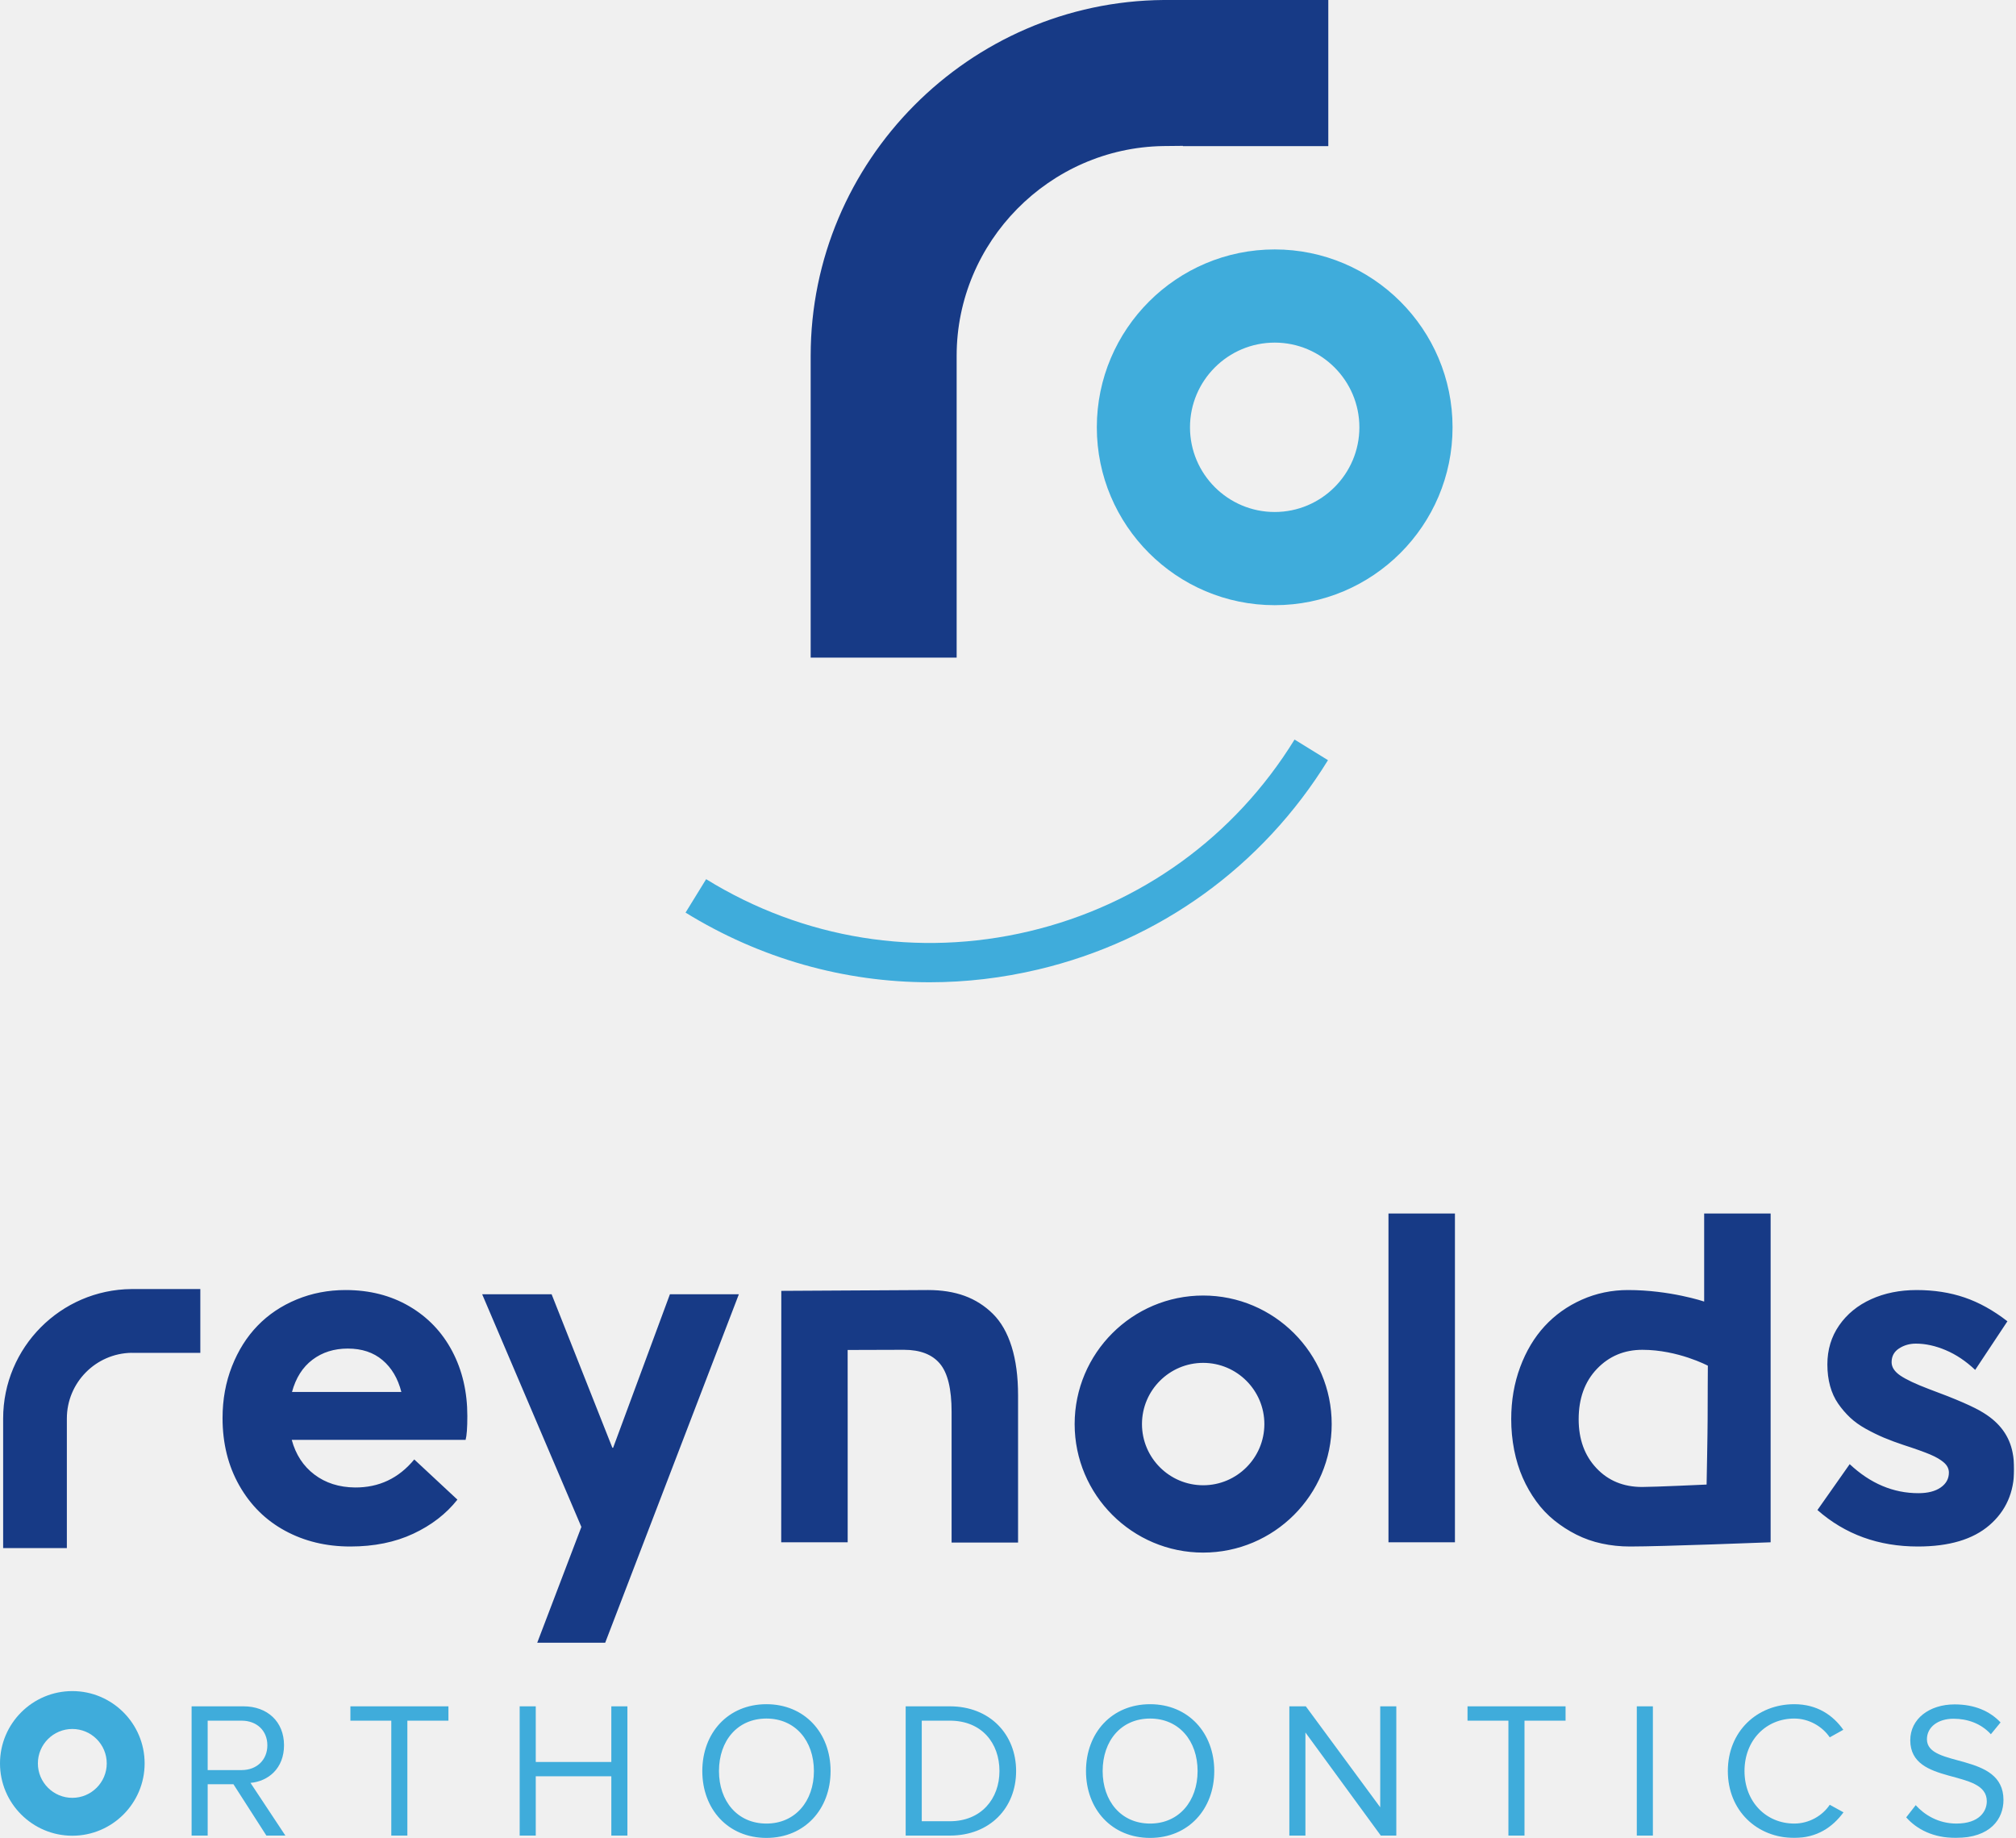
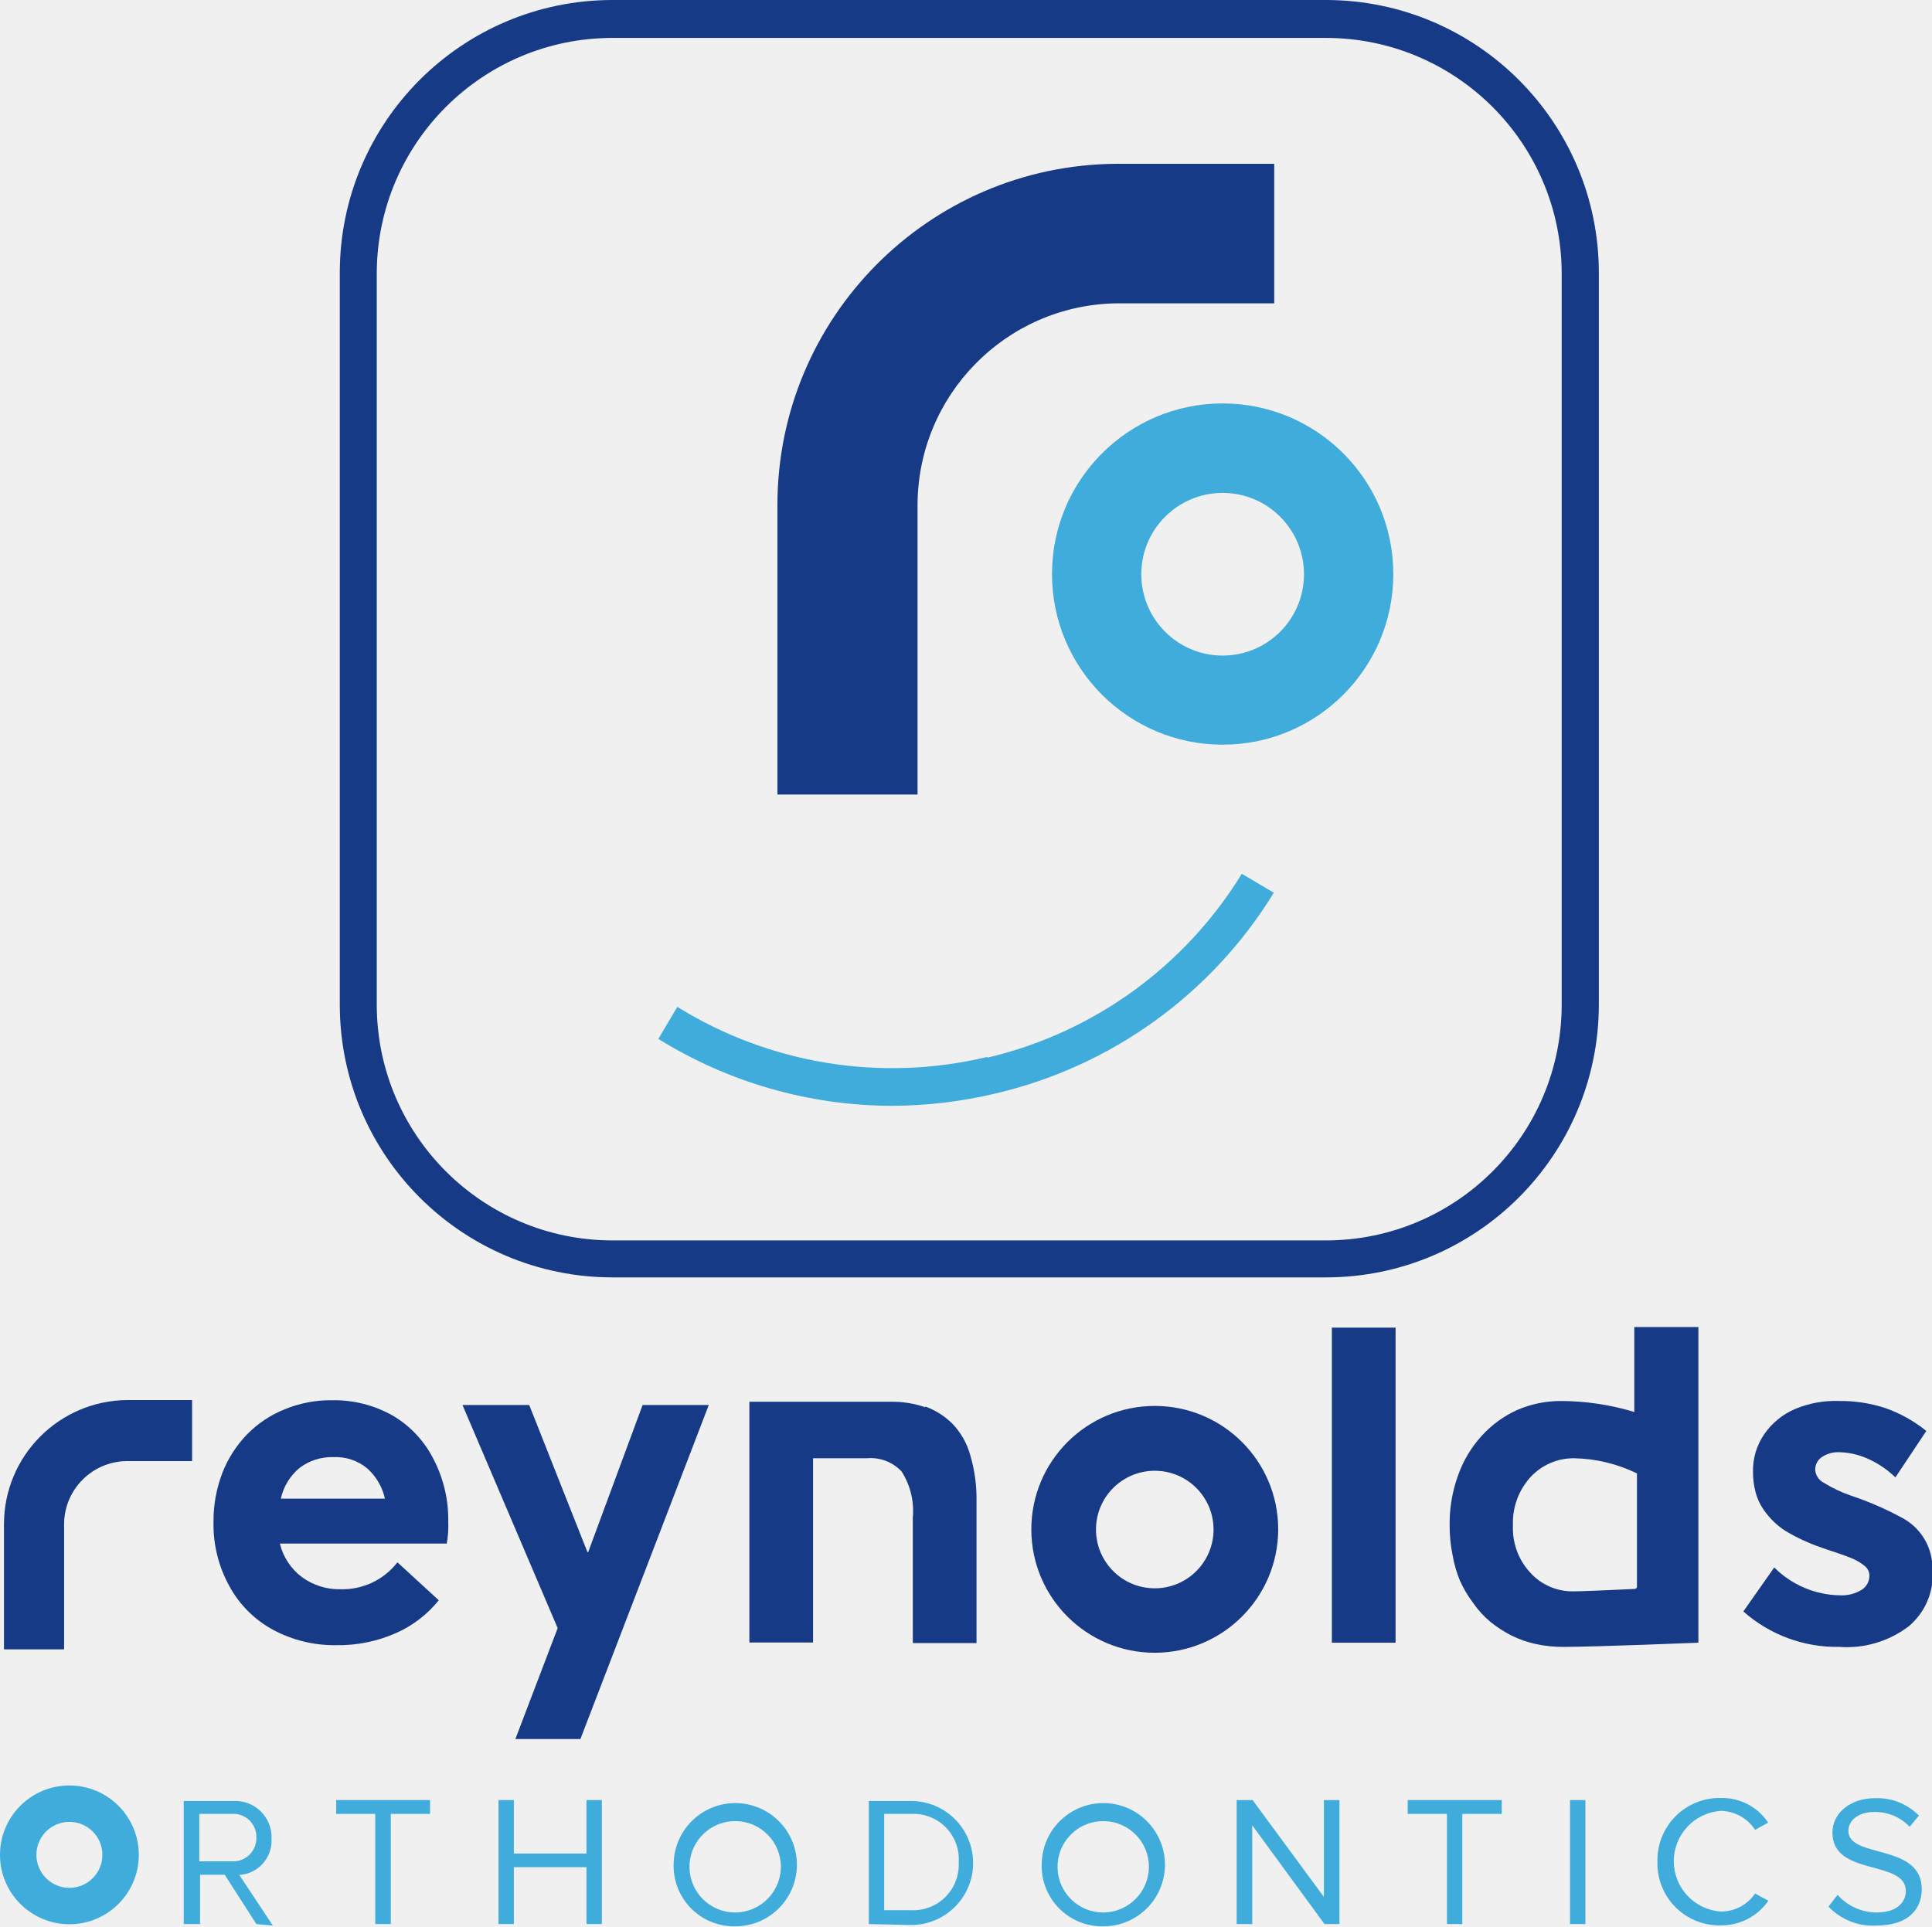
- <svg xmlns="http://www.w3.org/2000/svg" xmlns:xlink="http://www.w3.org/1999/xlink" width="451" height="411">
+ <svg xmlns="http://www.w3.org/2000/svg" id="ba103546-1220-404f-b331-c0746a5bdc6c" data-name="Layer 1" viewBox="0 0 101.89 101.61">
  <defs>
-     <path id="a" d="M0 411.111h450.579V0H0z" />
+     <style>
+       .e0792d1c-c2e5-4216-af11-d5735623cf02 {
+         fill: #3facdb;
+       }
+ 
+       .b719a9da-b8c6-4966-8a68-111f87429e5c, .e0792d1c-c2e5-4216-af11-d5735623cf02 {
+         fill-rule: evenodd;
+       }
+ 
+       .b719a9da-b8c6-4966-8a68-111f87429e5c {
+         fill: #173a86;
+       }
+     </style>
  </defs>
-   <g fill="none" fill-rule="evenodd">
-     <path d="M59.81 390.391c0-3.25-2.34-5.504-5.765-5.504h-7.586v11.052h7.586c3.425 0 5.766-2.298 5.766-5.548zm-.216 20.2l-7.37-11.487H46.46v11.486h-3.597v-28.912h11.617c5.288 0 9.059 3.381 9.059 8.713 0 5.202-3.554 8.062-7.5 8.411l7.804 11.788h-4.248zM87.534 410.59v-25.702h-9.146v-3.21h21.933v3.21h-9.19v25.703zM136.76 410.59v-13.264h-16.905v13.264h-3.598V381.68h3.598v12.442h16.904v-12.442h3.598v28.912zM182.081 396.155c0-6.761-4.16-11.743-10.62-11.743-6.502 0-10.619 4.982-10.619 11.743 0 6.72 4.117 11.747 10.62 11.747 6.458 0 10.62-5.027 10.62-11.747m-24.968 0c0-8.538 5.766-14.952 14.347-14.952 8.54 0 14.348 6.414 14.348 14.952 0 8.54-5.809 14.956-14.348 14.956-8.58 0-14.347-6.415-14.347-14.956M223.589 396.155c0-6.24-3.945-11.268-11.096-11.268h-6.286v22.495h6.286c7.02 0 11.096-5.028 11.096-11.227zm-20.98 14.436v-28.913h9.884c8.97 0 14.822 6.285 14.822 14.477 0 8.236-5.851 14.436-14.822 14.436h-9.884zM267.914 396.155c0-6.761-4.161-11.743-10.62-11.743-6.5 0-10.618 4.982-10.618 11.743 0 6.72 4.118 11.747 10.618 11.747 6.459 0 10.62-5.027 10.62-11.747m-24.966 0c0-8.538 5.764-14.952 14.346-14.952 8.54 0 14.349 6.414 14.349 14.952 0 8.54-5.81 14.956-14.35 14.956-8.581 0-14.345-6.415-14.345-14.956M308.9 410.59l-16.862-23.06v23.06h-3.598V381.68h3.686l16.644 22.583v-22.584h3.598v28.913zM337.447 410.59v-25.702H328.3v-3.21h21.932v3.21h-9.188v25.703z" fill="#3FACDB" />
-     <mask id="b" fill="#fff">
-       <use xlink:href="#a" />
-     </mask>
-     <path fill="#3FACDB" mask="url(#b)" d="M366.169 410.59h3.599v-28.912h-3.599zM386.535 396.155c0-8.884 6.544-14.952 14.866-14.952 5.115 0 8.67 2.469 10.967 5.723l-3.034 1.688c-1.648-2.425-4.638-4.202-7.933-4.202-6.327 0-11.138 4.852-11.138 11.743 0 6.85 4.81 11.747 11.138 11.747 3.295 0 6.285-1.733 7.933-4.202l3.077 1.688c-2.427 3.295-5.895 5.723-11.01 5.723-8.322 0-14.866-6.068-14.866-14.956M426.438 406.515l2.123-2.729c1.908 2.123 5.027 4.116 9.104 4.116 5.157 0 6.804-2.775 6.804-4.984 0-7.455-17.122-3.339-17.122-13.654 0-4.768 4.248-8.018 9.927-8.018 4.421 0 7.846 1.473 10.272 4.032l-2.168 2.643c-2.166-2.384-5.2-3.468-8.365-3.468-3.467 0-5.938 1.863-5.938 4.595 0 6.5 17.122 2.775 17.122 13.566 0 4.206-2.862 8.497-10.663 8.497-5.028 0-8.712-1.908-11.096-4.596" />
-     <path d="M69.901 304.15c-2.202 1.665-3.727 4.071-4.578 7.214H89.79c-.776-3.033-2.18-5.41-4.217-7.128-2.034-1.722-4.622-2.582-7.766-2.582-3.07 0-5.705.834-7.906 2.496m34.26 17.922H65.266c.89 3.291 2.58 5.882 5.077 7.768 2.496 1.886 5.521 2.849 9.072 2.885 5.362.036 9.782-2.054 13.26-6.271l9.654 8.991c-2.515 3.179-5.807 5.724-9.876 7.626-4.069 1.905-8.767 2.858-14.093 2.858-5.4 0-10.263-1.174-14.59-3.524-4.329-2.348-7.74-5.724-10.238-10.125-2.497-4.401-3.745-9.43-3.745-15.091 0-4.141.702-7.998 2.108-11.568 1.406-3.568 3.32-6.601 5.744-9.097 2.421-2.499 5.334-4.447 8.737-5.855 3.404-1.405 7.047-2.107 10.931-2.107 5.362 0 10.115 1.21 14.258 3.633 4.142 2.424 7.342 5.769 9.6 10.043 2.256 4.272 3.383 9.109 3.383 14.507 0 2.627-.13 4.404-.389 5.327M165.292 289.505l-29.905 77.95h-15.204l9.877-25.907-22.194-52.043h15.535l13.594 34.341h.166l12.706-34.341zM215.794 289.864a17.404 17.404 0 0 1 6.325 4.022c1.832 1.814 3.228 4.253 4.19 7.327.961 3.069 1.442 6.692 1.442 10.873v32.957h-14.87V315.8c0-5.103-.869-8.69-2.608-10.761-1.737-2.071-4.419-3.11-8.044-3.11-3.846 0-12.602.038-12.602.038s.007 10.266.007 15.11v27.908h-14.869l.021-56.24s30.018-.184 32.825-.184c3.07 0 5.798.435 8.183 1.302M310.616 344.986h14.869v-73.539h-14.869zM381.784 332.072s.23-11.645.23-14.605c0-4.438.05-11.982.05-11.982s-6.68-3.554-14.64-3.554c-4.068 0-7.462 1.424-10.18 4.273-2.72 2.848-4.08 6.604-4.08 11.263 0 4.477 1.323 8.12 3.968 10.929 2.645 2.813 6.057 4.217 10.237 4.217 2.7 0 14.415-.541 14.415-.541zm14.324-60.625v73.539s-24.172.943-31.458.943c-2.182 0-4.291-.22-6.325-.666a23.547 23.547 0 0 1-5.687-1.998 27.698 27.698 0 0 1-4.91-3.162 22.146 22.146 0 0 1-4.05-4.272 28.236 28.236 0 0 1-3.023-5.27c-.833-1.885-1.471-3.95-1.916-6.187a35.753 35.753 0 0 1-.664-6.963c0-4.142.664-8.006 1.996-11.596 1.332-3.587 3.153-6.637 5.465-9.152 2.312-2.516 5.086-4.494 8.323-5.94 3.237-1.44 6.685-2.161 10.348-2.161 9.418 0 17.032 2.574 17.032 2.574v-19.69h14.869zM406.58 337.772l7.215-10.263c4.623 4.328 9.746 6.492 15.369 6.492 2.106 0 3.77-.425 4.993-1.276 1.22-.85 1.83-1.962 1.83-3.33 0-.85-.37-1.6-1.11-2.245-.74-.649-1.765-1.25-3.078-1.804-1.313-.553-3.282-1.26-5.908-2.11a62.08 62.08 0 0 1-4.468-1.66 43.314 43.314 0 0 1-4.023-1.973c-1.368-.759-2.542-1.6-3.522-2.525a19.552 19.552 0 0 1-2.663-3.107c-.796-1.147-1.396-2.459-1.803-3.939-.407-1.478-.61-3.086-.61-4.827 0-3.29.879-6.205 2.634-8.737 1.757-2.536 4.143-4.484 7.158-5.855 3.015-1.368 6.408-2.05 10.18-2.05 3.885 0 7.453.553 10.709 1.664 3.254 1.107 6.454 2.885 9.598 5.324l-7.212 10.873c-2.072-1.958-4.263-3.428-6.574-4.407-2.313-.982-4.542-1.47-6.687-1.47-1.406 0-2.664.36-3.773 1.08-1.11.723-1.663 1.75-1.663 3.08 0 1.108.656 2.107 1.968 2.997 1.314.887 3.432 1.886 6.353 2.994 6.14 2.26 10.245 4.052 12.317 5.384 3.588 2.218 5.734 5.176 6.437 8.876.222 1.11.333 2.346.333 3.718 0 5.14-1.84 9.301-5.521 12.483-3.68 3.181-9.016 4.77-16.007 4.77-8.803 0-16.294-2.717-22.471-8.157M269.164 304.851c-7.55 0-13.692 6.143-13.692 13.692 0 7.547 6.142 13.686 13.692 13.686 7.547 0 13.688-6.139 13.688-13.686 0-7.549-6.141-13.692-13.688-13.692m0 42.44c-15.854 0-28.754-12.897-28.754-28.748 0-15.854 12.9-28.754 28.754-28.754 15.854 0 28.75 12.9 28.75 28.754 0 15.851-12.896 28.747-28.75 28.747M29.665 288.342v-.005l-.11.002-.113-.002v.005c-15.866.121-28.738 13.06-28.738 28.954v28.984h14.253v-28.984c0-8.032 6.48-14.573 14.485-14.693v.006h15.373v-14.267h-15.15z" fill="#173A86" mask="url(#b)" />
-     <path d="M230.26 208.312c-24.86 5.892-50.526 1.767-72.29-11.653l-4.605 7.477c16.692 10.29 35.493 15.581 54.62 15.581 8.086 0 16.233-.952 24.298-2.864 27.145-6.439 50.157-23.067 64.8-46.812l-7.478-4.614c-13.408 21.756-34.486 36.986-59.346 42.885M285.163 76.637c-10.448 0-18.95 8.5-18.95 18.949 0 10.444 8.502 18.94 18.95 18.94 10.443 0 18.944-8.496 18.944-18.94 0-10.45-8.501-18.95-18.944-18.95m0 58.733c-21.94 0-39.792-17.847-39.792-39.783 0-21.941 17.852-39.792 39.792-39.792s39.788 17.85 39.788 39.792c0 21.936-17.848 39.783-39.788 39.783" fill="#3FACDB" mask="url(#b)" />
-     <path d="M181.356 147.095V79.579c0-43.55 35.434-79.245 78.988-79.58h36.811v32.695h-32.522v-.067l-4.386.046c-25.495.384-46.235 21.428-46.235 46.906v67.516h-32.656z" fill="#173A86" mask="url(#b)" />
-     <path d="M16.178 386.744c-4.248 0-7.704 3.456-7.704 7.704 0 4.246 3.456 7.7 7.704 7.7 4.247 0 7.702-3.454 7.702-7.7 0-4.248-3.455-7.704-7.702-7.704m0 23.879C7.258 410.623 0 403.366 0 394.448c0-8.92 7.258-16.178 16.178-16.178 8.92 0 16.177 7.258 16.177 16.178 0 8.918-7.257 16.175-16.177 16.175" fill="#3FACDB" mask="url(#b)" />
+   <g id="b5cddc06-b5af-4312-b9bc-48d2c31d5415" data-name="Symbols">
+     <g id="b62fada5-1e49-47ad-bef4-cbe9793354c2" data-name="Footer">
+       <g id="ffc37fbc-6d22-49ff-b958-c1f4b725a16f" data-name="Group">
+         <g>
+           <path id="bde88194-f721-44bf-8a69-2fa4209d4519" data-name="Fill-1" class="e0792d1c-c2e5-4216-af11-d5735623cf02" d="M13.52,96.92a1.21,1.21,0,0,0-1.3-1.24H10.51v2.5h1.71a1.22,1.22,0,0,0,1.3-1.26Zm0,4.57-1.67-2.6h-1.3v2.6H9.69V95h2.63a1.91,1.91,0,0,1,2,2,1.81,1.81,0,0,1-1.7,1.9l1.77,2.67Z" />
+           <polygon id="b96ff372-a3ca-4b42-9b45-1a79913ec5aa" data-name="Fill-3" class="e0792d1c-c2e5-4216-af11-d5735623cf02" points="19.79 101.49 19.79 95.68 17.73 95.68 17.73 94.95 22.68 94.95 22.68 95.68 20.61 95.68 20.61 101.49 19.79 101.49" />
+           <polygon id="afc76df3-ab4d-437e-b08d-09c1cc0e6d94" data-name="Fill-5" class="e0792d1c-c2e5-4216-af11-d5735623cf02" points="30.93 101.49 30.93 98.49 27.1 98.49 27.1 101.49 26.29 101.49 26.29 94.95 27.1 94.95 27.1 97.77 30.93 97.77 30.93 94.95 31.74 94.95 31.74 101.49 30.93 101.49" />
+           <path id="faad60d1-bec1-45e0-b694-8a2136d65263" data-name="Fill-7" class="e0792d1c-c2e5-4216-af11-d5735623cf02" d="M41.17,98.23a2.41,2.41,0,1,0-2.4,2.65,2.42,2.42,0,0,0,2.4-2.65m-5.64,0a3.25,3.25,0,1,1,3.24,3.38,3.19,3.19,0,0,1-3.24-3.38" />
+           <path id="e3bbcf06-ca67-4099-8954-a7abdb4df962" data-name="Fill-9" class="e0792d1c-c2e5-4216-af11-d5735623cf02" d="M50.56,98.23a2.39,2.39,0,0,0-2.51-2.55H46.63v5.08h1.42a2.4,2.4,0,0,0,2.51-2.53Zm-4.74,3.26V95h2.23a3.27,3.27,0,1,1,0,6.54Z" />
+           <path id="b89cae8d-3d11-4944-af0c-7f8191c4a1f7" data-name="Fill-11" class="e0792d1c-c2e5-4216-af11-d5735623cf02" d="M60.58,98.23a2.41,2.41,0,1,0-2.4,2.65,2.42,2.42,0,0,0,2.4-2.65m-5.64,0a3.25,3.25,0,1,1,3.24,3.38,3.19,3.19,0,0,1-3.24-3.38" />
+           <polygon id="a5710a0a-b01c-460e-8e90-9ae259463d1f" data-name="Fill-13" class="e0792d1c-c2e5-4216-af11-d5735623cf02" points="69.85 101.49 66.04 96.28 66.04 101.49 65.22 101.49 65.22 94.95 66.06 94.95 69.82 100.06 69.82 94.95 70.64 94.95 70.64 101.49 69.85 101.49" />
+           <polygon id="ab0b04c7-22d7-45fb-8e4b-8facc07fc95f" data-name="Fill-15" class="e0792d1c-c2e5-4216-af11-d5735623cf02" points="76.31 101.49 76.31 95.68 74.24 95.68 74.24 94.95 79.2 94.95 79.2 95.68 77.12 95.68 77.12 101.49 76.31 101.49" />
+           <polygon id="ac0e6b2a-4e8d-4935-a913-bde2fb8fd9bf" data-name="Fill-17" class="e0792d1c-c2e5-4216-af11-d5735623cf02" points="82.8 101.49 83.61 101.49 83.61 94.95 82.8 94.95 82.8 101.49" />
+           <path id="b421bae6-03db-49e2-8ad0-edacf8f4f068" data-name="Fill-19" class="e0792d1c-c2e5-4216-af11-d5735623cf02" d="M87.41,98.23a3.28,3.28,0,0,1,3.36-3.39,2.91,2.91,0,0,1,2.48,1.3l-.69.38a2.2,2.2,0,0,0-1.79-1,2.66,2.66,0,0,0,0,5.31,2.17,2.17,0,0,0,1.79-.95l.7.38a3,3,0,0,1-2.49,1.3,3.27,3.27,0,0,1-3.36-3.38" />
+           <path id="b64de544-1bed-462c-9d57-1934a8f6bd30" data-name="Fill-20" class="e0792d1c-c2e5-4216-af11-d5735623cf02" d="M96.43,100.57l.48-.62a2.77,2.77,0,0,0,2.06.93c1.17,0,1.54-.63,1.54-1.13,0-1.68-3.87-.75-3.87-3.08,0-1.08,1-1.82,2.24-1.82a3.07,3.07,0,0,1,2.32.92l-.49.59a2.48,2.48,0,0,0-1.89-.78c-.78,0-1.34.42-1.34,1,0,1.47,3.87.63,3.87,3.07,0,1-.65,1.92-2.41,1.92a3.23,3.23,0,0,1-2.51-1" />
+           <path id="e6cf34c1-5261-4ae3-99f8-008db10a0b09" data-name="Fill-21" class="b719a9da-b8c6-4966-8a68-111f87429e5c" d="M15.81,77.42a2.92,2.92,0,0,0-1,1.63H20.3a3,3,0,0,0-.95-1.61,2.61,2.61,0,0,0-1.76-.58,2.82,2.82,0,0,0-1.78.56m7.74,4H14.76a3.13,3.13,0,0,0,1.15,1.76,3.34,3.34,0,0,0,2.05.65,3.67,3.67,0,0,0,3-1.42l2.18,2a6,6,0,0,1-2.23,1.72,7.48,7.48,0,0,1-3.19.65,6.83,6.83,0,0,1-3.3-.8,5.72,5.72,0,0,1-2.31-2.29,6.72,6.72,0,0,1-.85-3.41,7.05,7.05,0,0,1,.48-2.62,6.12,6.12,0,0,1,1.29-2,5.8,5.8,0,0,1,2-1.33,6.35,6.35,0,0,1,2.47-.47,6.28,6.28,0,0,1,3.23.82A5.58,5.58,0,0,1,22.88,77a6.9,6.9,0,0,1,.76,3.28,5.19,5.19,0,0,1-.09,1.2" />
+           <polygon id="e226b488-2111-49e0-bec9-b3c2cfee14fc" data-name="Fill-22" class="b719a9da-b8c6-4966-8a68-111f87429e5c" points="37.38 74.11 30.61 91.73 27.18 91.73 29.41 85.88 24.39 74.11 27.91 74.11 30.98 81.87 31.02 81.87 33.89 74.11 37.38 74.11" />
+           <path id="a393e08f-f461-43e0-bfcf-3dd39c74542e" data-name="Fill-23" class="b719a9da-b8c6-4966-8a68-111f87429e5c" d="M48.8,74.19a4,4,0,0,1,1.43.91,3.87,3.87,0,0,1,.94,1.66,8.12,8.12,0,0,1,.33,2.45v7.46H48.14V80.05a3.86,3.86,0,0,0-.59-2.43,2.23,2.23,0,0,0-1.82-.7H42.88v9.72H39.52V73.94l7.43,0a5.32,5.32,0,0,1,1.85.29" />
+           <polygon id="f822f0c2-0440-4955-920d-19c67ebeb931" data-name="Fill-24" class="b719a9da-b8c6-4966-8a68-111f87429e5c" points="70.24 86.65 73.6 86.65 73.6 70.03 70.24 70.03 70.24 86.65" />
+           <path id="b61cb2aa-e5dc-45c8-b444-2cf2847d147e" data-name="Fill-25" class="b719a9da-b8c6-4966-8a68-111f87429e5c" d="M86.33,83.73s0-2.63,0-3.3c0-1,0-2.71,0-2.71a7.89,7.89,0,0,0-3.31-.8,3.09,3.09,0,0,0-2.31,1,3.58,3.58,0,0,0-.92,2.55,3.44,3.44,0,0,0,.9,2.47,3,3,0,0,0,2.31,1c.61,0,3.26-.13,3.26-.13ZM89.57,70V86.65s-5.46.22-7.11.22A6.67,6.67,0,0,1,81,86.72a5.47,5.47,0,0,1-1.29-.45,6.4,6.4,0,0,1-1.11-.72,4.94,4.94,0,0,1-.91-1A6.06,6.06,0,0,1,77,83.39,6.37,6.37,0,0,1,76.6,82a8,8,0,0,1-.15-1.57,7.47,7.47,0,0,1,.45-2.62,6.11,6.11,0,0,1,1.24-2.07A5.68,5.68,0,0,1,80,74.38a5.76,5.76,0,0,1,2.34-.48,13.39,13.39,0,0,1,3.85.58V70Z" />
+           <path id="bd2643c3-4573-45a7-a7c3-37fe9d51c228" data-name="Fill-26" class="b719a9da-b8c6-4966-8a68-111f87429e5c" d="M91.94,85l1.63-2.32a5,5,0,0,0,3.48,1.47,2,2,0,0,0,1.13-.29.88.88,0,0,0,.41-.75.66.66,0,0,0-.25-.51,2.64,2.64,0,0,0-.7-.41c-.29-.12-.74-.28-1.33-.47-.38-.13-.72-.25-1-.38a8.51,8.51,0,0,1-.91-.45,3.8,3.8,0,0,1-.8-.57,4.52,4.52,0,0,1-.6-.7,2.9,2.9,0,0,1-.41-.89,4.17,4.17,0,0,1-.14-1.09,3.38,3.38,0,0,1,.6-2,3.79,3.79,0,0,1,1.62-1.32A5.49,5.49,0,0,1,97,73.9a7.49,7.49,0,0,1,2.42.37,7.25,7.25,0,0,1,2.17,1.21l-1.63,2.45a5,5,0,0,0-1.49-1,3.85,3.85,0,0,0-1.51-.33,1.53,1.53,0,0,0-.85.24.79.79,0,0,0-.38.7.83.83,0,0,0,.45.67,7.16,7.16,0,0,0,1.43.68,16.67,16.67,0,0,1,2.79,1.22,3,3,0,0,1,1.45,2,4.28,4.28,0,0,1,.08.84,3.56,3.56,0,0,1-1.25,2.82A5.38,5.38,0,0,1,97,86.87,7.43,7.43,0,0,1,91.94,85" />
+           <path id="fb643b21-0e75-459a-b438-1f4b3ba530e9" data-name="Fill-27" class="b719a9da-b8c6-4966-8a68-111f87429e5c" d="M60.87,77.58A3.1,3.1,0,1,0,64,80.67a3.1,3.1,0,0,0-3.09-3.09m0,9.6a6.51,6.51,0,1,1,6.5-6.51,6.52,6.52,0,0,1-6.5,6.51" />
+           <path id="b3dd91bd-0250-4a6b-b51d-0043ff1950a0" data-name="Fill-28" class="b719a9da-b8c6-4966-8a68-111f87429e5c" d="M6.71,73.85h0a6.55,6.55,0,0,0-6.5,6.54V87H3.38V80.39a3.34,3.34,0,0,1,3.28-3.32h3.47V73.85Z" />
+           <path id="ba190da3-011b-40a7-8c4e-f3c8494db4ed" data-name="Fill-29" class="e0792d1c-c2e5-4216-af11-d5735623cf02" d="M52.07,55.75a21.49,21.49,0,0,1-16.35-2.64l-1,1.69A23.44,23.44,0,0,0,47,58.33a24,24,0,0,0,5.5-.65A23.5,23.5,0,0,0,67.18,47.09l-1.69-1a21.51,21.51,0,0,1-13.42,9.7" />
+           <path id="f7c7218b-2438-409f-9ab9-345137b1914c" data-name="Fill-30" class="e0792d1c-c2e5-4216-af11-d5735623cf02" d="M64.48,26a4.29,4.29,0,1,0,4.29,4.29A4.29,4.29,0,0,0,64.48,26m0,13.28a9,9,0,1,1,9-9,9,9,0,0,1-9,9" />
+           <path id="a95db44a-193c-4602-8a24-d7e624081d49" data-name="Fill-31" class="b719a9da-b8c6-4966-8a68-111f87429e5c" d="M41,41.91V26.64a18,18,0,0,1,17.86-18H67.2V16H59.84v0h-1A10.66,10.66,0,0,0,48.39,26.64V41.91Z" />
+           <path id="f41a7279-44ab-481d-9670-dc611c617d3f" data-name="Fill-32" class="e0792d1c-c2e5-4216-af11-d5735623cf02" d="M3.66,96.1A1.74,1.74,0,1,0,5.4,97.84,1.74,1.74,0,0,0,3.66,96.1m0,5.4a3.66,3.66,0,1,1,3.66-3.66,3.66,3.66,0,0,1-3.66,3.66" />
+           <path id="bd15ea34-a274-49b6-9db3-31453d0188c5" data-name="Fill-33" class="b719a9da-b8c6-4966-8a68-111f87429e5c" d="M32.29,2A12.44,12.44,0,0,0,19.87,14.38V53A12.44,12.44,0,0,0,32.29,65.43H69.94A12.44,12.44,0,0,0,82.36,53V14.38A12.44,12.44,0,0,0,69.94,2ZM69.94,67.38H32.29A14.39,14.39,0,0,1,17.92,53V14.38A14.39,14.39,0,0,1,32.29,0H69.94A14.4,14.4,0,0,1,84.32,14.38V53A14.4,14.4,0,0,1,69.94,67.38Z" />
+         </g>
+       </g>
+     </g>
  </g>
</svg>
